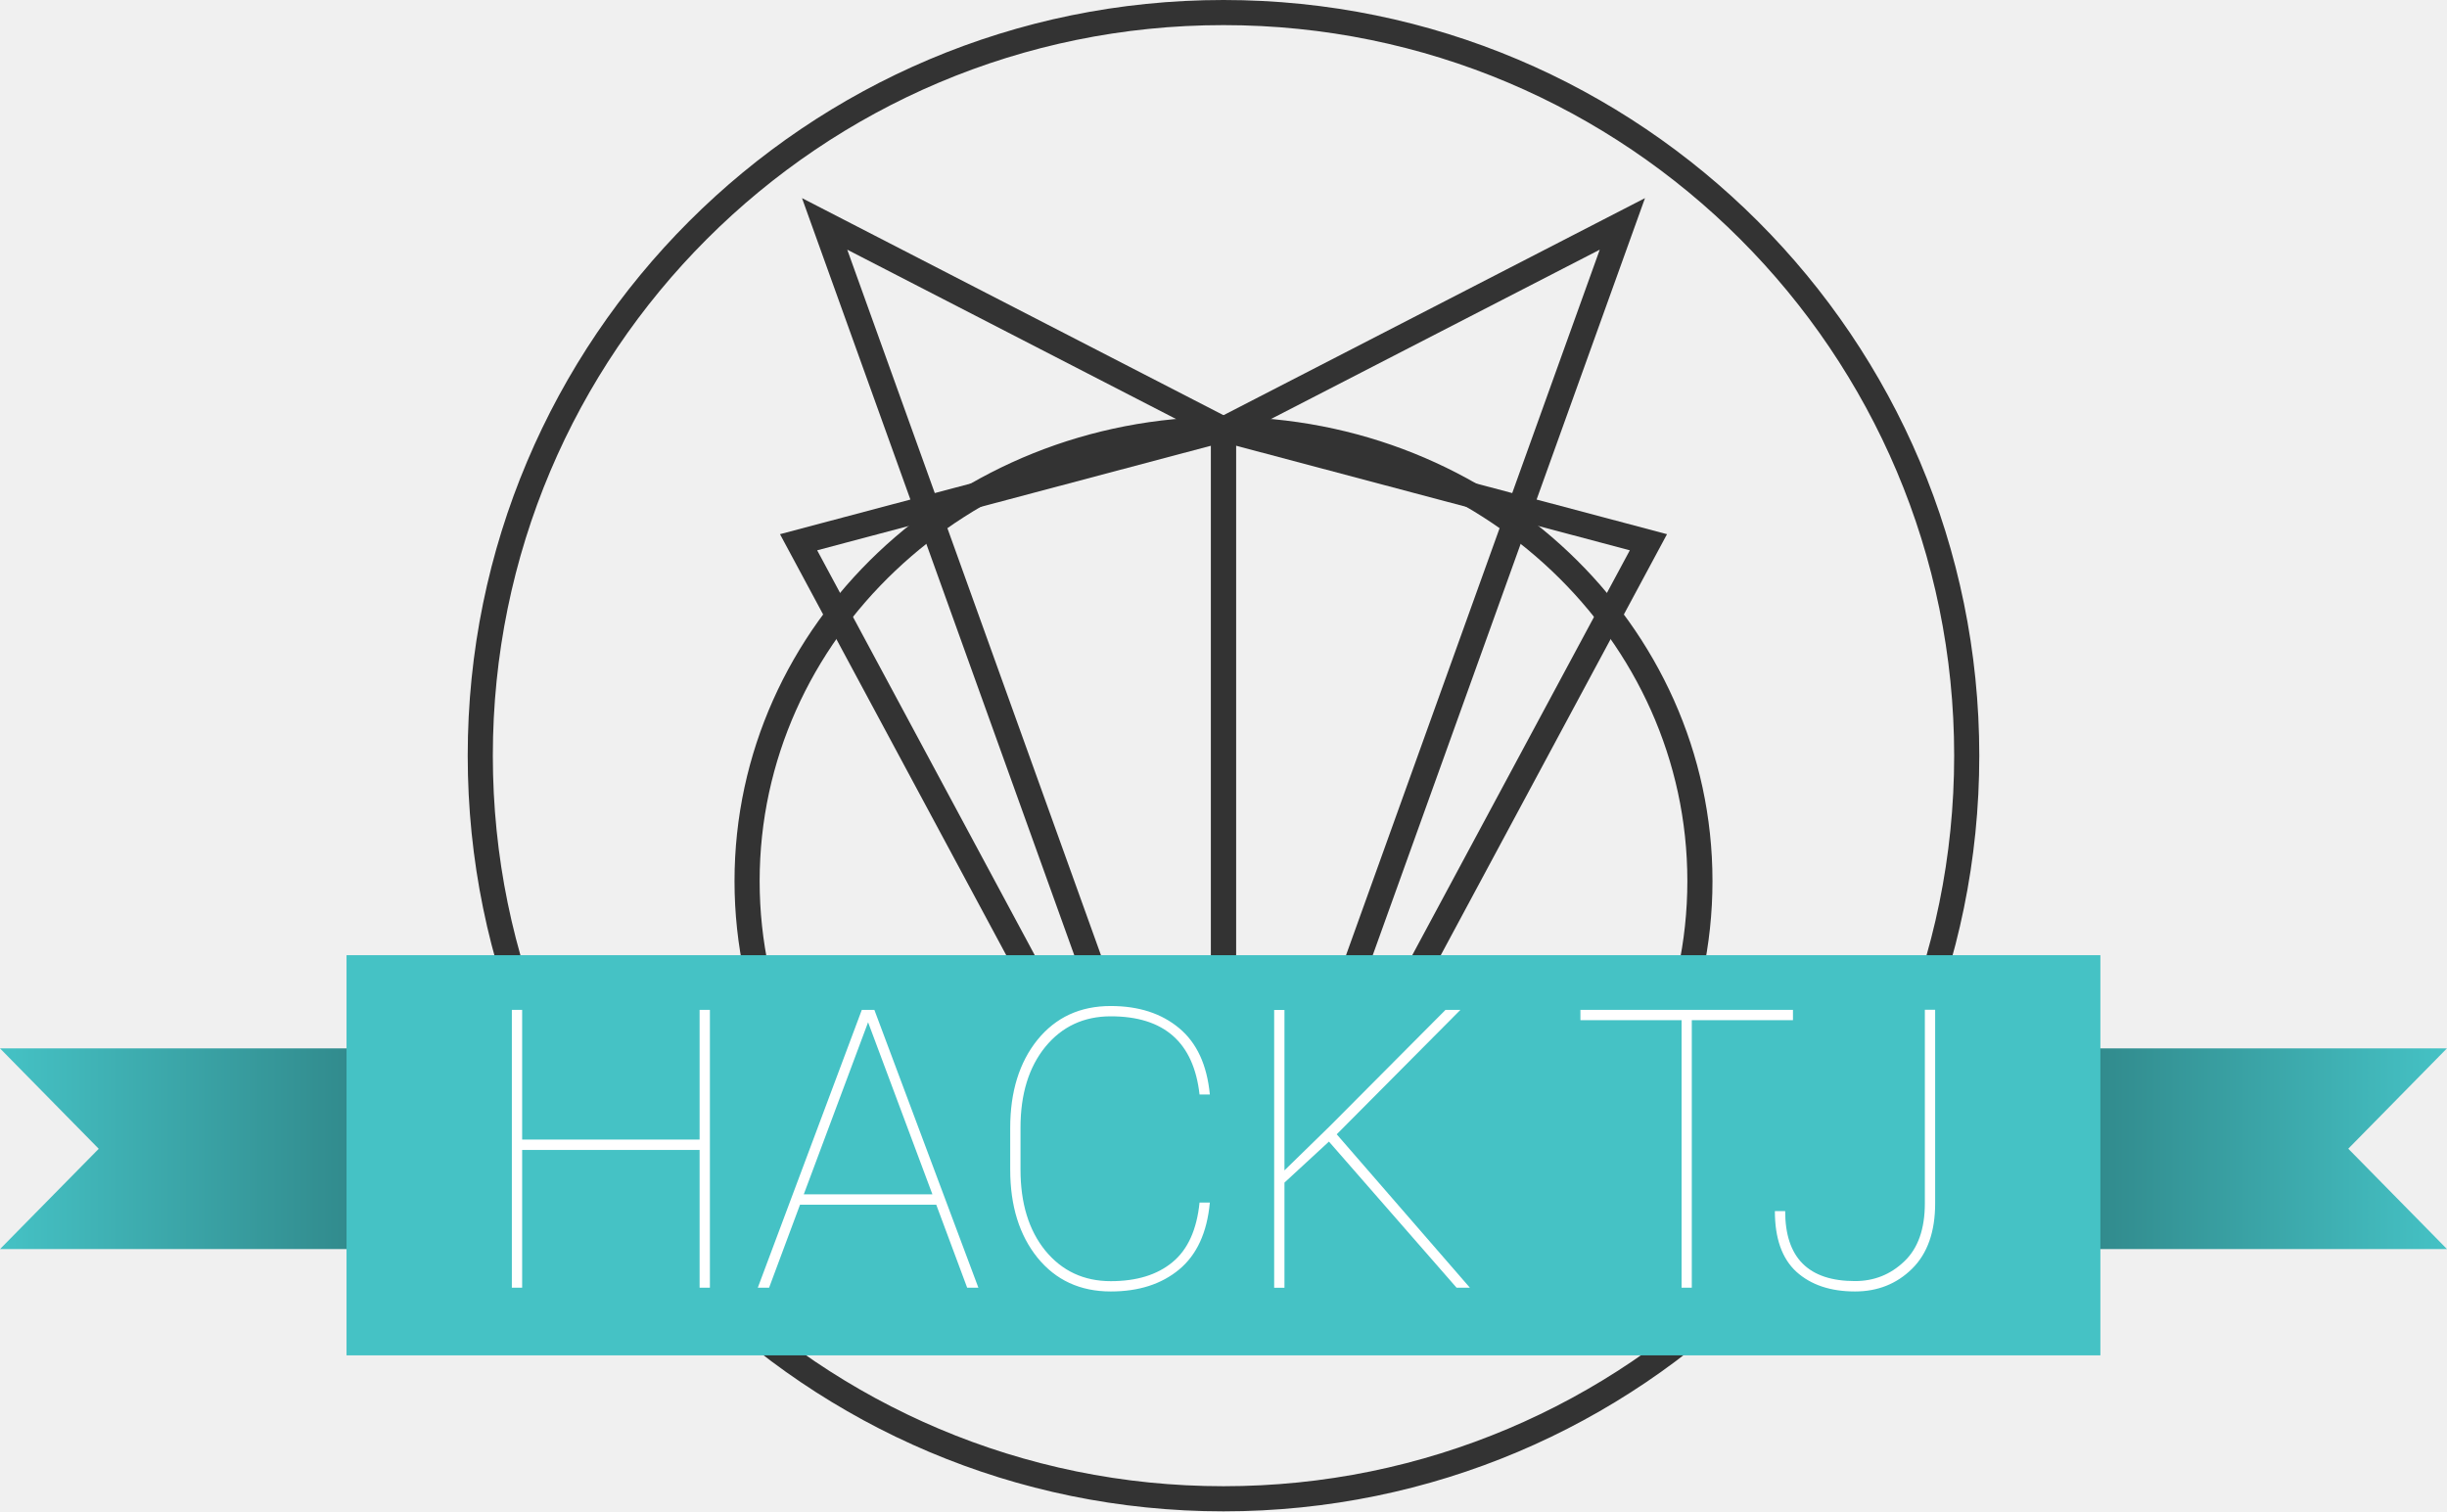
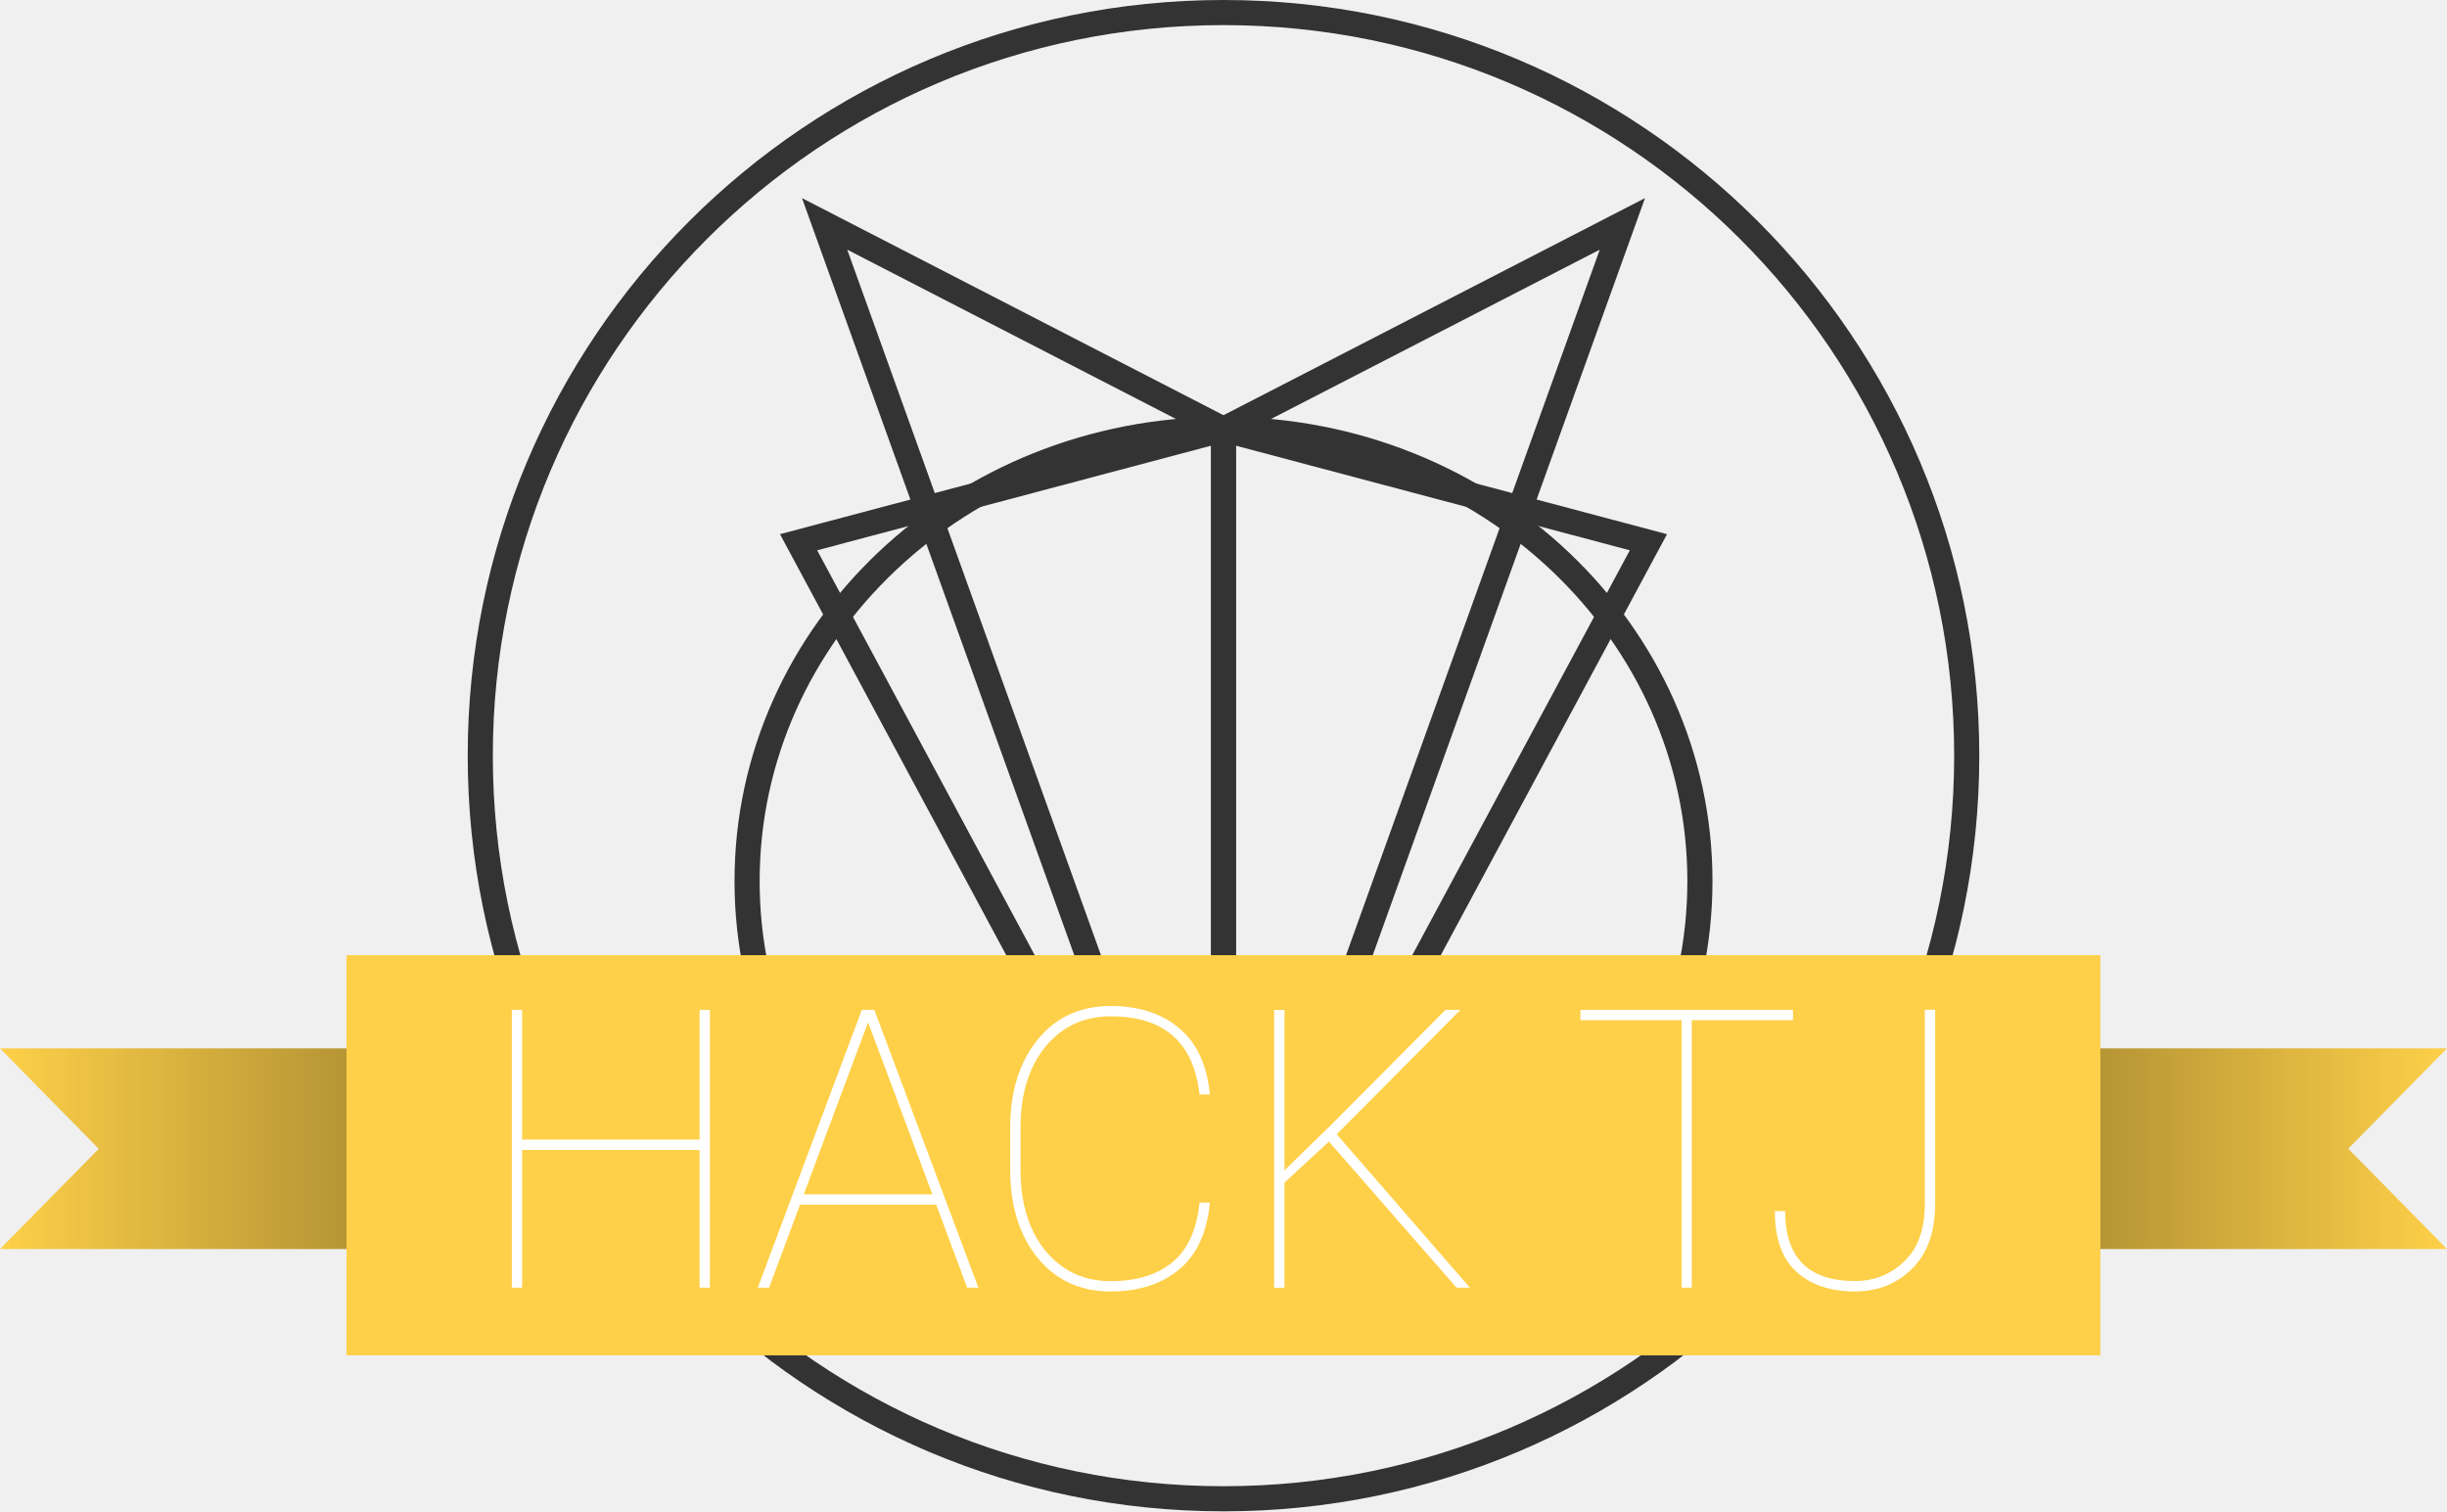
<svg xmlns="http://www.w3.org/2000/svg" version="1.1" id="svg8" x="0" y="0" style="enable-background:new 0 0 3340 3340" xml:space="preserve" viewBox="209 767.5 2922 1805">
  <style type="text/css" id="style2">.st2{fill:none;stroke:#fff;stroke-width:30;stroke-miterlimit:15.118}.st6{fill:#fff}</style>
  <g id="layer4">
    <circle id="path1196" cx="1670" cy="1670" r="887.5" style="fill:none;stroke:#333;stroke-width:30;stroke-linecap:square;stroke-miterlimit:15.118" />
  </g>
  <g id="layer1">
    <g id="g60" style="stroke:#333;stroke-opacity:1">
      <ellipse id="path1193" cx="1670" cy="1819.8" rx="568.9" ry="539.5" style="stroke:#333;stroke-opacity:1;fill:none;stroke-width:30;stroke-linecap:square;stroke-miterlimit:15.118" />
      <path id="path1263" class="st2" d="M1669.9 1287.5v1071.8-1079m.2 7.2v1071.8-1079" style="stroke:#333;stroke-opacity:1" />
      <path class="st2" id="polyline22" style="stroke:#333;stroke-opacity:1" d="M1670.1 2359.3l476.2-1324.4-476.4 245.4 507.5 134.8-507.3 944.2" />
      <path class="st2" id="polyline27" style="display:inline;stroke:#333;stroke-opacity:1" d="M1669.9 2359.3l-507.3-944.2 507.5-134.8-476.4-245.4 476.2 1324.4" />
    </g>
  </g>
  <g id="layer6">
    <linearGradient id="polygon35_1_" gradientUnits="userSpaceOnUse" x1="209" y1="1200.55" x2="3131" y2="1200.55" gradientTransform="matrix(1 0 0 -1 0 3340)">
-       <stop offset="0" style="stop-color:#45c2c5;stop-opacity:1" id="stop29" />
+       <stop offset="0" style="stop-color:#fed049;stop-opacity:1" id="stop29" />
      <stop offset=".5" style="stop-color:#000" id="stop31" />
-       <stop offset="1" style="stop-color:#45c2c5;stop-opacity:1" id="stop33" />
+       <stop offset="1" style="stop-color:#fed049;stop-opacity:1" id="stop33" />
    </linearGradient>
    <path id="polygon35" style="display:inline;fill:url(#polygon35_1_)" d="M3130.9 2019.6H209l117.9 119.9L209 2259.3h2922l-117.9-119.9z" />
  </g>
  <g id="layer5">
-     <path id="rect1274" d="M622.8 1908.3h2094.3v477.9H622.8z" style="fill:#45c2c5;fill-opacity:1;fill-rule:evenodd;clip-rule:evenodd" />
+     <path id="rect1274" d="M622.8 1908.3h2094.3v477.9H622.8z" style="fill:#fed049;fill-opacity:1;fill-rule:evenodd;clip-rule:evenodd" />
  </g>
  <g id="layer7">
    <g id="text1772">
      <path id="path1644" class="st6" d="M1044.4 2305.4v-164.5H832.5v164.5h-12.3v-331.8h12.3v154.9h211.9v-154.9h12.3v331.8h-12.3z" />
      <path id="path1646" class="st6" d="M1113.9 2305.4l124.2-331.8h15l124.2 331.8h-13.4l-36.9-99.1h-162.7l-36.9 99.1h-13.5zm54.9-111.5h153.6l-76.8-205.5-76.8 205.5z" />
      <path id="path1648" class="st6" d="M1641.4 2203.7h12.3c-3.3 35.9-15.6 62.5-36.7 80s-48.3 26.2-81.6 26.2c-36.5 0-65.6-13.4-87.5-40.3-21.7-26.9-32.6-62-32.6-105.3v-49.7c0-43.3 10.9-78.4 32.6-105.3 21.9-26.9 51-40.3 87.5-40.3 33.3 0 60.5 8.8 81.6 26.4 21.1 17.5 33.3 43.9 36.7 79.3h-12.3c-7-62.3-42.3-93.4-106-93.4-32.2 0-58.3 12.2-78.2 36.5-19.7 24.3-29.6 56.4-29.6 96.4v50.1c0 40.3 9.9 72.5 29.6 96.8 19.9 24.3 46 36.5 78.2 36.5 30.8 0 55.4-7.5 73.6-22.6 18.3-15 29.1-38.8 32.4-71.3z" />
      <path id="path1650" class="st6" d="M1948.3 2305.4l-152.4-174.5-53.1 49v125.6h-12.3v-331.8h12.3v191.6l54.2-52.9 138.1-138.8h17.8l-147.7 148.6 159 183.2h-15.9z" />
      <path id="path1652" class="st6" d="M2096.2 1985.9v-12.3H2350v12.3h-120.8v319.5H2217v-319.5h-120.8z" />
      <path id="path1654" class="st6" d="M2507.5 2204.6v-231.1h12.3v231.1c0 34-9.2 60.1-27.6 78.2-18.4 18.1-41.1 27.1-68.1 27.1-29.3 0-52.6-7.8-70-23.5-17.2-15.8-25.7-40-25.7-72.5h12.3c0 55.8 27.8 83.6 83.4 83.6 22.8 0 42.4-7.8 58.8-23.5 16.4-15.5 24.6-38.7 24.6-69.4z" />
    </g>
  </g>
</svg>
